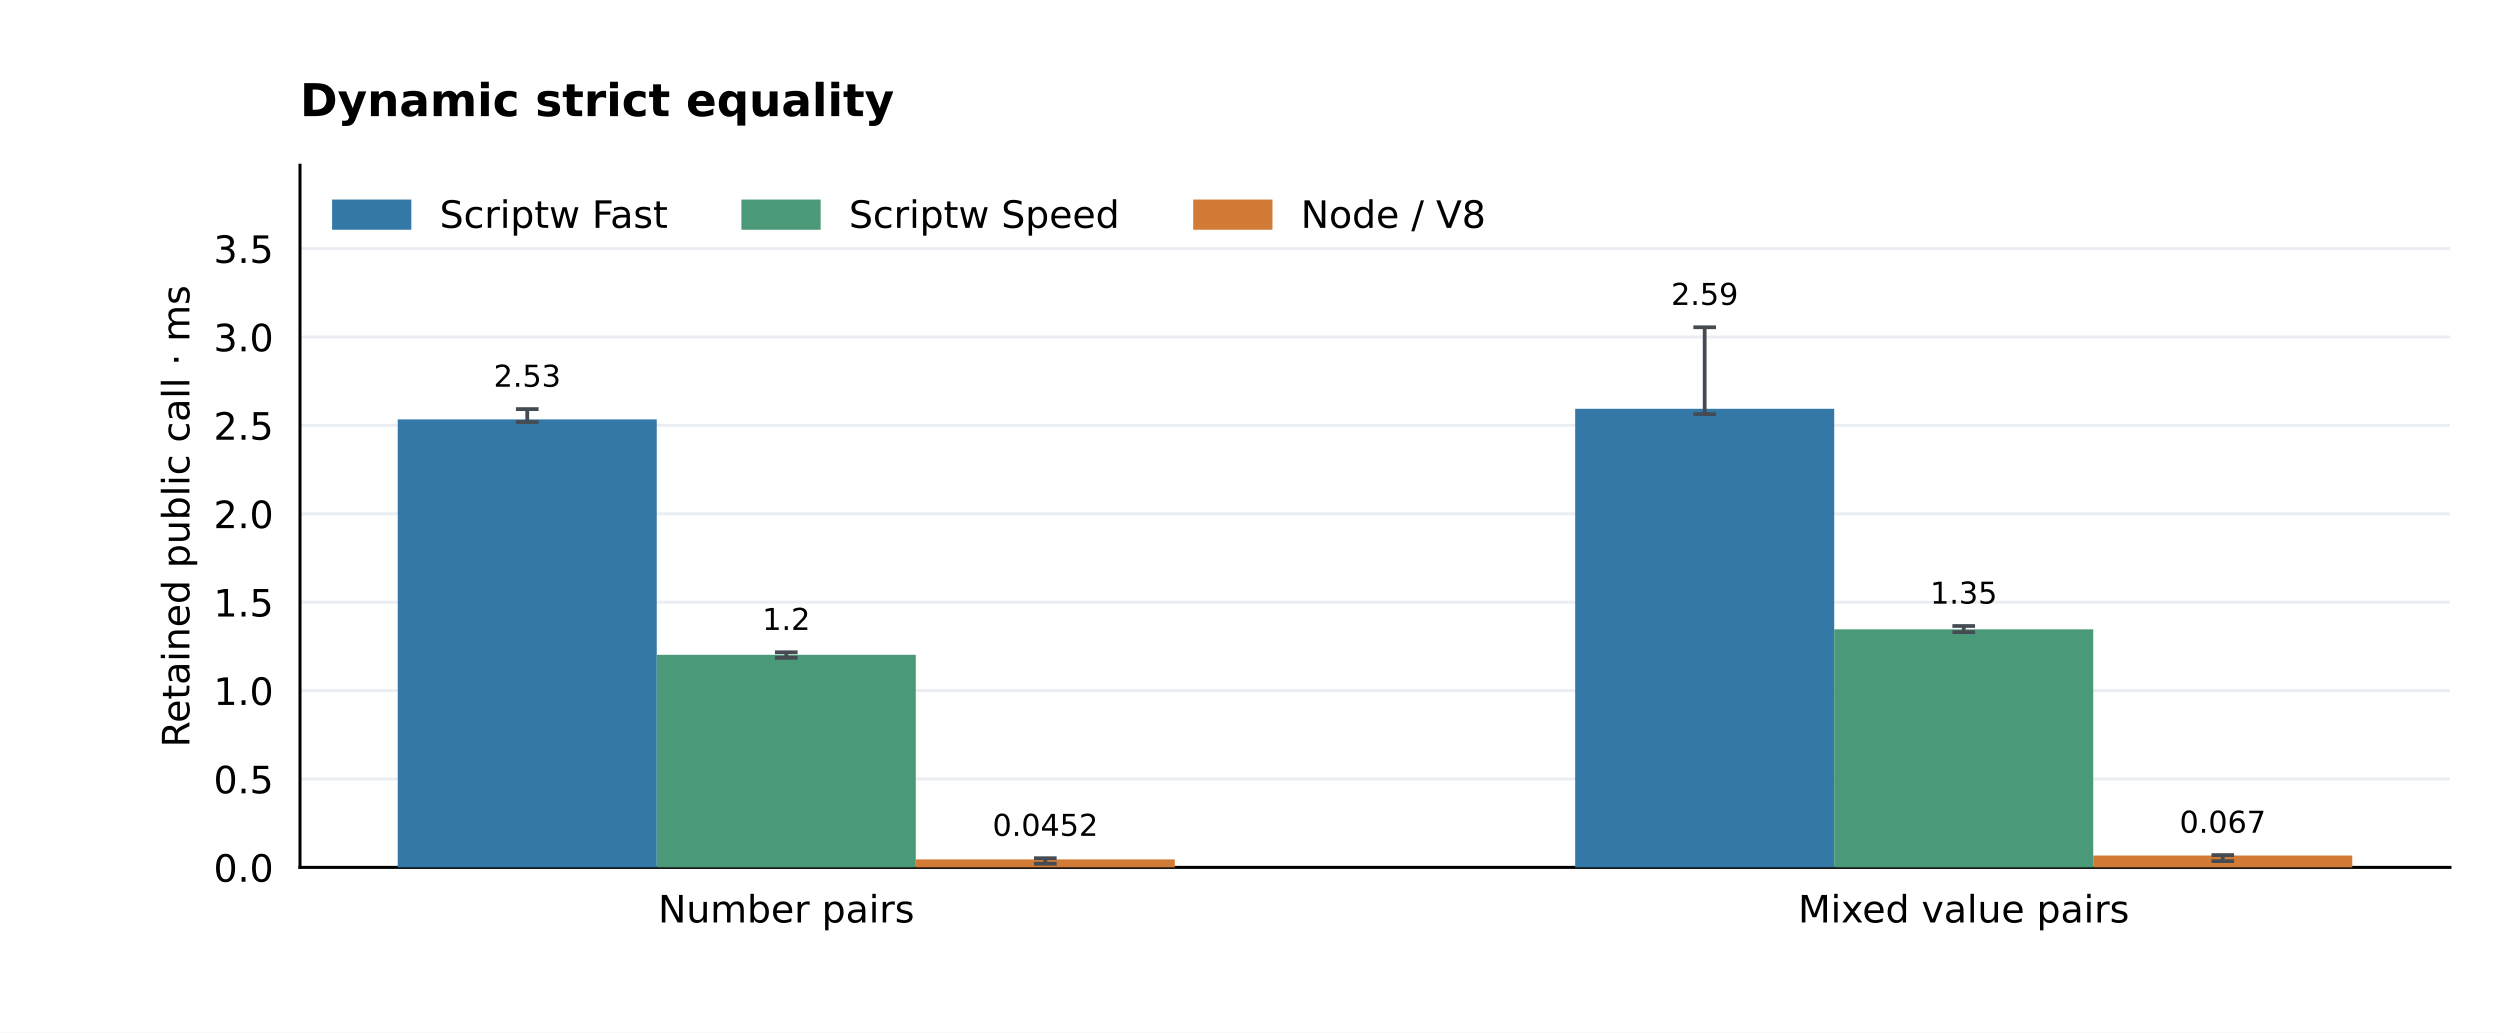
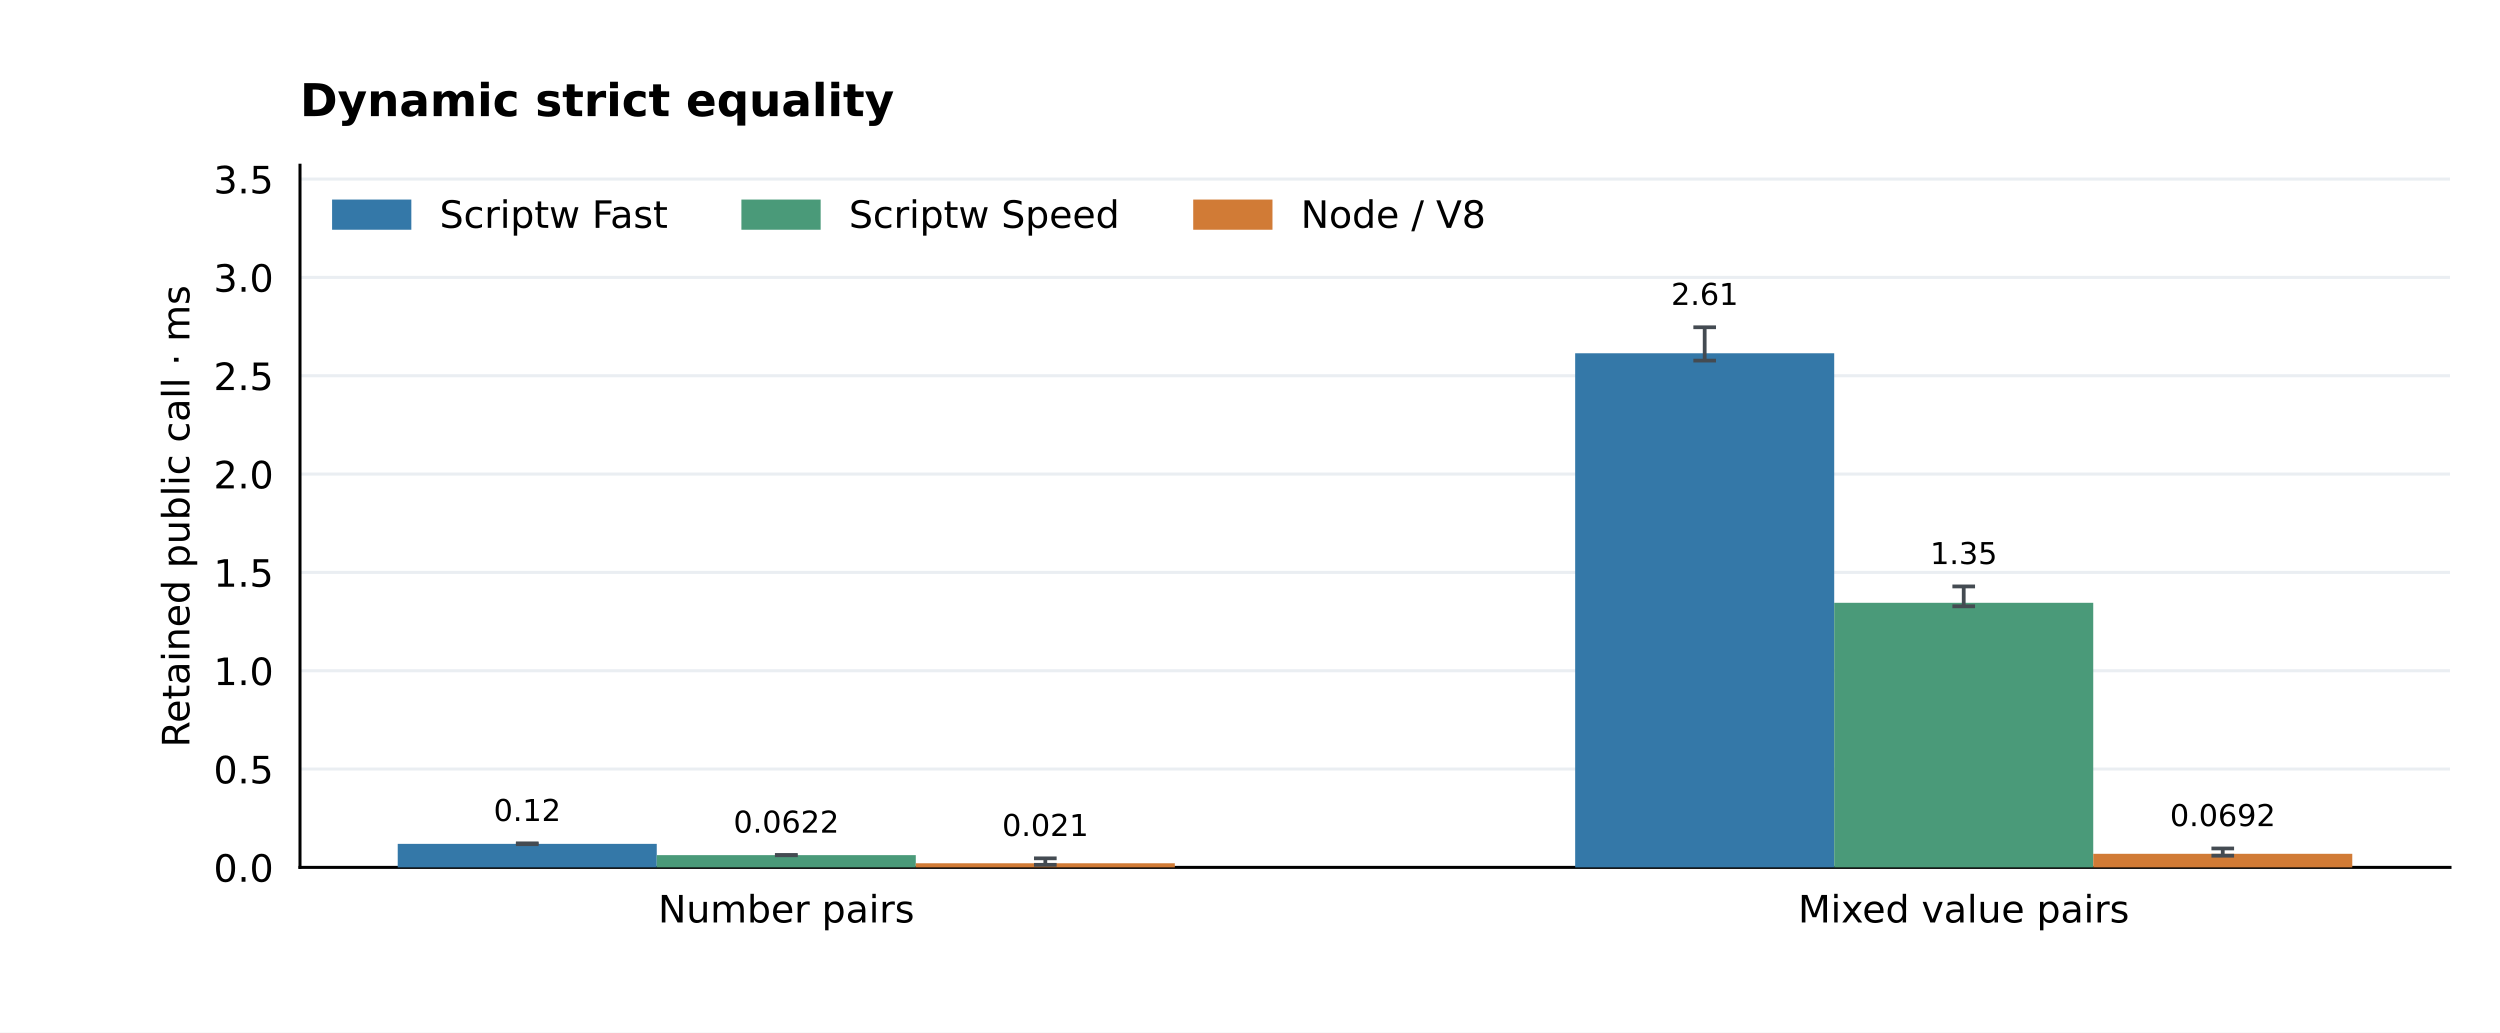
<svg xmlns="http://www.w3.org/2000/svg" xmlns:xlink="http://www.w3.org/1999/xlink" width="662.4pt" height="273.6pt" viewBox="0 0 662.4 273.6" version="1.1">
  <defs>
    <style type="text/css">*{stroke-linejoin: round; stroke-linecap: butt}</style>
  </defs>
  <g id="figure_1">
    <g id="patch_1">
      <path d="M 0 273.6 L 662.4 273.6 L 662.4 0 L 0 0 z " style="fill: #ffffff" />
    </g>
    <g id="axes_1">
      <g id="patch_2">
        <path d="M 79.488 229.824 L 649.152 229.824 L 649.152 43.776 L 79.488 43.776 z " style="fill: #ffffff" />
      </g>
      <g id="matplotlib.axis_1">
        <g id="xtick_1">
          <g id="line2d_1" />
          <g id="text_1">
            <text style="font-size: 10px; font-family: 'DejaVu Sans'; text-anchor: middle" x="208.333" y="244.422" transform="rotate(-0 208.3331 244.4224)">Number pairs</text>
          </g>
        </g>
        <g id="xtick_2">
          <g id="line2d_2" />
          <g id="text_2">
            <text style="font-size: 10px; font-family: 'DejaVu Sans'; text-anchor: middle" x="520.307" y="244.422" transform="rotate(-0 520.3069 244.4224)">Mixed value pairs</text>
          </g>
        </g>
      </g>
      <g id="matplotlib.axis_2">
        <g id="ytick_1">
          <g id="line2d_3">
            <path d="M 79.488 229.824 L 649.152 229.824 " clip-path="url(#p66f451692c)" style="fill: none; stroke: #eaeef2; stroke-width: 0.8; stroke-linecap: square" />
          </g>
          <g id="line2d_4" />
          <g id="text_3">
            <text style="font-size: 10px; font-family: 'DejaVu Sans'; text-anchor: end" x="72.488" y="233.623" transform="rotate(-0 72.488 233.6228)">0.0</text>
          </g>
        </g>
        <g id="ytick_2">
          <g id="line2d_5">
-             <path d="M 79.488 206.401 L 649.152 206.401 " clip-path="url(#p66f451692c)" style="fill: none; stroke: #eaeef2; stroke-width: 0.8; stroke-linecap: square" />
+             <path d="M 79.488 203.77 L 649.152 203.77 " clip-path="url(#p66f451692c)" style="fill: none; stroke: #eaeef2; stroke-width: 0.8; stroke-linecap: square" />
          </g>
          <g id="line2d_6" />
          <g id="text_4">
-             <text style="font-size: 10px; font-family: 'DejaVu Sans'; text-anchor: end" x="72.488" y="210.2" transform="rotate(-0 72.488 210.1995)">0.5</text>
+             <text style="font-size: 10px; font-family: 'DejaVu Sans'; text-anchor: end" x="72.488" y="207.569" transform="rotate(-0 72.488 207.5689)">0.5</text>
          </g>
        </g>
        <g id="ytick_3">
          <g id="line2d_7">
-             <path d="M 79.488 182.977 L 649.152 182.977 " clip-path="url(#p66f451692c)" style="fill: none; stroke: #eaeef2; stroke-width: 0.8; stroke-linecap: square" />
+             <path d="M 79.488 177.716 L 649.152 177.716 " clip-path="url(#p66f451692c)" style="fill: none; stroke: #eaeef2; stroke-width: 0.8; stroke-linecap: square" />
          </g>
          <g id="line2d_8" />
          <g id="text_5">
-             <text style="font-size: 10px; font-family: 'DejaVu Sans'; text-anchor: end" x="72.488" y="186.776" transform="rotate(-0 72.488 186.7762)">1.0</text>
+             <text style="font-size: 10px; font-family: 'DejaVu Sans'; text-anchor: end" x="72.488" y="181.515" transform="rotate(-0 72.488 181.5149)">1.0</text>
          </g>
        </g>
        <g id="ytick_4">
          <g id="line2d_9">
-             <path d="M 79.488 159.554 L 649.152 159.554 " clip-path="url(#p66f451692c)" style="fill: none; stroke: #eaeef2; stroke-width: 0.8; stroke-linecap: square" />
+             <path d="M 79.488 151.662 L 649.152 151.662 " clip-path="url(#p66f451692c)" style="fill: none; stroke: #eaeef2; stroke-width: 0.8; stroke-linecap: square" />
          </g>
          <g id="line2d_10" />
          <g id="text_6">
-             <text style="font-size: 10px; font-family: 'DejaVu Sans'; text-anchor: end" x="72.488" y="163.353" transform="rotate(-0 72.488 163.3529)">1.5</text>
+             <text style="font-size: 10px; font-family: 'DejaVu Sans'; text-anchor: end" x="72.488" y="155.461" transform="rotate(-0 72.488 155.461)">1.5</text>
          </g>
        </g>
        <g id="ytick_5">
          <g id="line2d_11">
-             <path d="M 79.488 136.131 L 649.152 136.131 " clip-path="url(#p66f451692c)" style="fill: none; stroke: #eaeef2; stroke-width: 0.8; stroke-linecap: square" />
+             <path d="M 79.488 125.608 L 649.152 125.608 " clip-path="url(#p66f451692c)" style="fill: none; stroke: #eaeef2; stroke-width: 0.8; stroke-linecap: square" />
          </g>
          <g id="line2d_12" />
          <g id="text_7">
-             <text style="font-size: 10px; font-family: 'DejaVu Sans'; text-anchor: end" x="72.488" y="139.93" transform="rotate(-0 72.488 139.9297)">2.0</text>
+             <text style="font-size: 10px; font-family: 'DejaVu Sans'; text-anchor: end" x="72.488" y="129.407" transform="rotate(-0 72.488 129.4071)">2.0</text>
          </g>
        </g>
        <g id="ytick_6">
          <g id="line2d_13">
-             <path d="M 79.488 112.708 L 649.152 112.708 " clip-path="url(#p66f451692c)" style="fill: none; stroke: #eaeef2; stroke-width: 0.8; stroke-linecap: square" />
+             <path d="M 79.488 99.554 L 649.152 99.554 " clip-path="url(#p66f451692c)" style="fill: none; stroke: #eaeef2; stroke-width: 0.8; stroke-linecap: square" />
          </g>
          <g id="line2d_14" />
          <g id="text_8">
-             <text style="font-size: 10px; font-family: 'DejaVu Sans'; text-anchor: end" x="72.488" y="116.506" transform="rotate(-0 72.488 116.5064)">2.5</text>
+             <text style="font-size: 10px; font-family: 'DejaVu Sans'; text-anchor: end" x="72.488" y="103.353" transform="rotate(-0 72.488 103.3531)">2.5</text>
          </g>
        </g>
        <g id="ytick_7">
          <g id="line2d_15">
-             <path d="M 79.488 89.284 L 649.152 89.284 " clip-path="url(#p66f451692c)" style="fill: none; stroke: #eaeef2; stroke-width: 0.8; stroke-linecap: square" />
+             <path d="M 79.488 73.5 L 649.152 73.5 " clip-path="url(#p66f451692c)" style="fill: none; stroke: #eaeef2; stroke-width: 0.8; stroke-linecap: square" />
          </g>
          <g id="line2d_16" />
          <g id="text_9">
-             <text style="font-size: 10px; font-family: 'DejaVu Sans'; text-anchor: end" x="72.488" y="93.083" transform="rotate(-0 72.488 93.08306)">3.0</text>
+             <text style="font-size: 10px; font-family: 'DejaVu Sans'; text-anchor: end" x="72.488" y="77.299" transform="rotate(-0 72.488 77.29916)">3.0</text>
          </g>
        </g>
        <g id="ytick_8">
          <g id="line2d_17">
-             <path d="M 79.488 65.861 L 649.152 65.861 " clip-path="url(#p66f451692c)" style="fill: none; stroke: #eaeef2; stroke-width: 0.8; stroke-linecap: square" />
+             <path d="M 79.488 47.446 L 649.152 47.446 " clip-path="url(#p66f451692c)" style="fill: none; stroke: #eaeef2; stroke-width: 0.8; stroke-linecap: square" />
          </g>
          <g id="line2d_18" />
          <g id="text_10">
-             <text style="font-size: 10px; font-family: 'DejaVu Sans'; text-anchor: end" x="72.488" y="69.66" transform="rotate(-0 72.488 69.65977)">3.5</text>
+             <text style="font-size: 10px; font-family: 'DejaVu Sans'; text-anchor: end" x="72.488" y="51.245" transform="rotate(-0 72.488 51.24522)">3.5</text>
          </g>
        </g>
        <g id="text_11">
          <text style="font-size: 10px; font-family: 'DejaVu Sans'; text-anchor: middle" x="50.183" y="136.8" transform="rotate(-90 50.18253 136.8)">Retained public call · ms</text>
        </g>
      </g>
      <g id="patch_3">
        <path d="M 79.488 229.824 L 79.488 43.776 " style="fill: none; stroke: #000000; stroke-width: 0.8; stroke-linejoin: miter; stroke-linecap: square" />
      </g>
      <g id="patch_4">
        <path d="M 79.488 229.824 L 649.152 229.824 " style="fill: none; stroke: #000000; stroke-width: 0.8; stroke-linejoin: miter; stroke-linecap: square" />
      </g>
      <g id="patch_5">
-         <path d="M 105.382 229.824 L 174.016 229.824 L 174.016 111.131 L 105.382 111.131 z " clip-path="url(#p66f451692c)" style="fill: #3478a8" />
+         <path d="M 105.382 229.824 L 174.016 229.824 L 174.016 223.588 L 105.382 223.588 z " clip-path="url(#p66f451692c)" style="fill: #3478a8" />
      </g>
      <g id="text_12">
-         <text style="font-size: 8px; font-family: 'DejaVu Sans'; text-anchor: middle" x="139.699" y="102.472" transform="rotate(-0 139.6989 102.4722)">2.53</text>
+         <text style="font-size: 8px; font-family: 'DejaVu Sans'; text-anchor: middle" x="139.699" y="217.537" transform="rotate(-0 139.6989 217.5365)">0.12</text>
      </g>
      <g id="patch_6">
-         <path d="M 417.356 229.824 L 485.99 229.824 L 485.99 108.315 L 417.356 108.315 z " clip-path="url(#p66f451692c)" style="fill: #3478a8" />
+         <path d="M 417.356 229.824 L 485.99 229.824 L 485.99 93.607 L 417.356 93.607 z " clip-path="url(#p66f451692c)" style="fill: #3478a8" />
      </g>
      <g id="text_13">
-         <text style="font-size: 8px; font-family: 'DejaVu Sans'; text-anchor: middle" x="451.673" y="80.788" transform="rotate(-0 451.6726 80.78828)">2.59</text>
+         <text style="font-size: 8px; font-family: 'DejaVu Sans'; text-anchor: middle" x="451.673" y="80.788" transform="rotate(-0 451.6726 80.78828)">2.61</text>
      </g>
      <g id="patch_7">
-         <path d="M 174.016 229.824 L 242.65 229.824 L 242.65 173.5 L 174.016 173.5 z " clip-path="url(#p66f451692c)" style="fill: #4a9a79" />
+         <path d="M 174.016 229.824 L 242.65 229.824 L 242.65 226.58 L 174.016 226.58 z " clip-path="url(#p66f451692c)" style="fill: #4a9a79" />
      </g>
      <g id="text_14">
-         <text style="font-size: 8px; font-family: 'DejaVu Sans'; text-anchor: middle" x="208.333" y="166.909" transform="rotate(-0 208.3331 166.9094)">1.2</text>
+         <text style="font-size: 8px; font-family: 'DejaVu Sans'; text-anchor: middle" x="208.333" y="220.626" transform="rotate(-0 208.3331 220.6262)">0.0622</text>
      </g>
      <g id="patch_8">
-         <path d="M 485.99 229.824 L 554.624 229.824 L 554.624 166.754 L 485.99 166.754 z " clip-path="url(#p66f451692c)" style="fill: #4a9a79" />
+         <path d="M 485.99 229.824 L 554.624 229.824 L 554.624 159.71 L 485.99 159.71 z " clip-path="url(#p66f451692c)" style="fill: #4a9a79" />
      </g>
      <g id="text_15">
-         <text style="font-size: 8px; font-family: 'DejaVu Sans'; text-anchor: middle" x="520.307" y="159.94" transform="rotate(-0 520.3069 159.9399)">1.35</text>
+         <text style="font-size: 8px; font-family: 'DejaVu Sans'; text-anchor: middle" x="520.307" y="149.457" transform="rotate(-0 520.3069 149.4574)">1.35</text>
      </g>
      <g id="patch_9">
-         <path d="M 242.65 229.824 L 311.284 229.824 L 311.284 227.706 L 242.65 227.706 z " clip-path="url(#p66f451692c)" style="fill: #d17b36" />
+         <path d="M 242.65 229.824 L 311.284 229.824 L 311.284 228.729 L 242.65 228.729 z " clip-path="url(#p66f451692c)" style="fill: #d17b36" />
      </g>
      <g id="text_16">
-         <text style="font-size: 8px; font-family: 'DejaVu Sans'; text-anchor: middle" x="276.967" y="221.469" transform="rotate(-0 276.9674 221.469)">0.0452</text>
+         <text style="font-size: 8px; font-family: 'DejaVu Sans'; text-anchor: middle" x="276.967" y="221.499" transform="rotate(-0 276.9674 221.499)">0.021</text>
      </g>
      <g id="patch_10">
-         <path d="M 554.624 229.824 L 623.258 229.824 L 623.258 226.686 L 554.624 226.686 z " clip-path="url(#p66f451692c)" style="fill: #d17b36" />
+         <path d="M 554.624 229.824 L 623.258 229.824 L 623.258 226.216 L 554.624 226.216 z " clip-path="url(#p66f451692c)" style="fill: #d17b36" />
      </g>
      <g id="text_17">
-         <text style="font-size: 8px; font-family: 'DejaVu Sans'; text-anchor: middle" x="588.941" y="220.642" transform="rotate(-0 588.9411 220.6424)">0.067</text>
+         <text style="font-size: 8px; font-family: 'DejaVu Sans'; text-anchor: middle" x="588.941" y="218.887" transform="rotate(-0 588.9411 218.8866)">0.0692</text>
      </g>
      <g id="text_18">
        <text style="font-weight: 700; font-size: 12px; font-family: 'DejaVu Sans'; text-anchor: start" x="79.488" y="30.776" transform="rotate(-0 79.488 30.776)">Dynamic strict equality</text>
      </g>
      <g id="LineCollection_1">
-         <path d="M 139.699 111.821 L 139.699 108.394 " clip-path="url(#p66f451692c)" style="fill: none; stroke: #444b52" />
+         <path d="M 139.699 223.672 L 139.699 223.458 " clip-path="url(#p66f451692c)" style="fill: none; stroke: #444b52" />
      </g>
      <g id="line2d_19">
        <defs>
          <path id="m378fa3a401" d="M 3 0 L -3 -0 " style="stroke: #444b52" />
        </defs>
        <g clip-path="url(#p66f451692c)">
-           <use xlink:href="#m378fa3a401" x="139.699" y="111.821" style="fill: #1f77b4; stroke: #444b52" />
+           <use xlink:href="#m378fa3a401" x="139.699" y="223.672" style="fill: #1f77b4; stroke: #444b52" />
        </g>
      </g>
      <g id="line2d_20">
        <g clip-path="url(#p66f451692c)">
-           <use xlink:href="#m378fa3a401" x="139.699" y="108.394" style="fill: #1f77b4; stroke: #444b52" />
+           <use xlink:href="#m378fa3a401" x="139.699" y="223.458" style="fill: #1f77b4; stroke: #444b52" />
        </g>
      </g>
      <g id="LineCollection_2">
-         <path d="M 451.673 109.728 L 451.673 86.71 " clip-path="url(#p66f451692c)" style="fill: none; stroke: #444b52" />
+         <path d="M 451.673 95.544 L 451.673 86.71 " clip-path="url(#p66f451692c)" style="fill: none; stroke: #444b52" />
      </g>
      <g id="line2d_21">
        <g clip-path="url(#p66f451692c)">
-           <use xlink:href="#m378fa3a401" x="451.673" y="109.728" style="fill: #1f77b4; stroke: #444b52" />
+           <use xlink:href="#m378fa3a401" x="451.673" y="95.544" style="fill: #1f77b4; stroke: #444b52" />
        </g>
      </g>
      <g id="line2d_22">
        <g clip-path="url(#p66f451692c)">
          <use xlink:href="#m378fa3a401" x="451.673" y="86.71" style="fill: #1f77b4; stroke: #444b52" />
        </g>
      </g>
      <g id="LineCollection_3">
-         <path d="M 208.333 174.288 L 208.333 172.831 " clip-path="url(#p66f451692c)" style="fill: none; stroke: #444b52" />
+         <path d="M 208.333 226.61 L 208.333 226.548 " clip-path="url(#p66f451692c)" style="fill: none; stroke: #444b52" />
      </g>
      <g id="line2d_23">
        <g clip-path="url(#p66f451692c)">
-           <use xlink:href="#m378fa3a401" x="208.333" y="174.288" style="fill: #1f77b4; stroke: #444b52" />
+           <use xlink:href="#m378fa3a401" x="208.333" y="226.61" style="fill: #1f77b4; stroke: #444b52" />
        </g>
      </g>
      <g id="line2d_24">
        <g clip-path="url(#p66f451692c)">
-           <use xlink:href="#m378fa3a401" x="208.333" y="172.831" style="fill: #1f77b4; stroke: #444b52" />
+           <use xlink:href="#m378fa3a401" x="208.333" y="226.548" style="fill: #1f77b4; stroke: #444b52" />
        </g>
      </g>
      <g id="LineCollection_4">
-         <path d="M 520.307 167.493 L 520.307 165.862 " clip-path="url(#p66f451692c)" style="fill: none; stroke: #444b52" />
+         <path d="M 520.307 160.642 L 520.307 155.379 " clip-path="url(#p66f451692c)" style="fill: none; stroke: #444b52" />
      </g>
      <g id="line2d_25">
        <g clip-path="url(#p66f451692c)">
-           <use xlink:href="#m378fa3a401" x="520.307" y="167.493" style="fill: #1f77b4; stroke: #444b52" />
+           <use xlink:href="#m378fa3a401" x="520.307" y="160.642" style="fill: #1f77b4; stroke: #444b52" />
        </g>
      </g>
      <g id="line2d_26">
        <g clip-path="url(#p66f451692c)">
-           <use xlink:href="#m378fa3a401" x="520.307" y="165.862" style="fill: #1f77b4; stroke: #444b52" />
+           <use xlink:href="#m378fa3a401" x="520.307" y="155.379" style="fill: #1f77b4; stroke: #444b52" />
        </g>
      </g>
      <g id="LineCollection_5">
-         <path d="M 276.967 228.854 L 276.967 227.391 " clip-path="url(#p66f451692c)" style="fill: none; stroke: #444b52" />
+         <path d="M 276.967 229.142 L 276.967 227.421 " clip-path="url(#p66f451692c)" style="fill: none; stroke: #444b52" />
      </g>
      <g id="line2d_27">
        <g clip-path="url(#p66f451692c)">
-           <use xlink:href="#m378fa3a401" x="276.967" y="228.854" style="fill: #1f77b4; stroke: #444b52" />
+           <use xlink:href="#m378fa3a401" x="276.967" y="229.142" style="fill: #1f77b4; stroke: #444b52" />
        </g>
      </g>
      <g id="line2d_28">
        <g clip-path="url(#p66f451692c)">
-           <use xlink:href="#m378fa3a401" x="276.967" y="227.391" style="fill: #1f77b4; stroke: #444b52" />
+           <use xlink:href="#m378fa3a401" x="276.967" y="227.421" style="fill: #1f77b4; stroke: #444b52" />
        </g>
      </g>
      <g id="LineCollection_6">
-         <path d="M 588.941 228.167 L 588.941 226.564 " clip-path="url(#p66f451692c)" style="fill: none; stroke: #444b52" />
+         <path d="M 588.941 226.722 L 588.941 224.808 " clip-path="url(#p66f451692c)" style="fill: none; stroke: #444b52" />
      </g>
      <g id="line2d_29">
        <g clip-path="url(#p66f451692c)">
-           <use xlink:href="#m378fa3a401" x="588.941" y="228.167" style="fill: #1f77b4; stroke: #444b52" />
+           <use xlink:href="#m378fa3a401" x="588.941" y="226.722" style="fill: #1f77b4; stroke: #444b52" />
        </g>
      </g>
      <g id="line2d_30">
        <g clip-path="url(#p66f451692c)">
-           <use xlink:href="#m378fa3a401" x="588.941" y="226.564" style="fill: #1f77b4; stroke: #444b52" />
+           <use xlink:href="#m378fa3a401" x="588.941" y="224.808" style="fill: #1f77b4; stroke: #444b52" />
        </g>
      </g>
      <g id="legend_1">
        <g id="patch_11">
          <path d="M 88.488 60.374 L 108.488 60.374 L 108.488 53.374 L 88.488 53.374 z " style="fill: #3478a8; stroke: #3478a8; stroke-linejoin: miter" />
        </g>
        <g id="text_19">
          <text style="font-size: 10px; font-family: 'DejaVu Sans'; text-anchor: start" x="116.488" y="60.374" transform="rotate(-0 116.488 60.37444)">Scriptw Fast</text>
        </g>
        <g id="patch_12">
          <path d="M 196.941 60.374 L 216.941 60.374 L 216.941 53.374 L 196.941 53.374 z " style="fill: #4a9a79; stroke: #4a9a79; stroke-linejoin: miter" />
        </g>
        <g id="text_20">
          <text style="font-size: 10px; font-family: 'DejaVu Sans'; text-anchor: start" x="224.941" y="60.374" transform="rotate(-0 224.9411 60.37444)">Scriptw Speed</text>
        </g>
        <g id="patch_13">
          <path d="M 316.654 60.374 L 336.654 60.374 L 336.654 53.374 L 316.654 53.374 z " style="fill: #d17b36; stroke: #d17b36; stroke-linejoin: miter" />
        </g>
        <g id="text_21">
          <text style="font-size: 10px; font-family: 'DejaVu Sans'; text-anchor: start" x="344.654" y="60.374" transform="rotate(-0 344.6536 60.37444)">Node / V8</text>
        </g>
      </g>
    </g>
  </g>
  <defs>
    <clipPath id="p66f451692c">
      <rect x="79.488" y="43.776" width="569.664" height="186.048" />
    </clipPath>
  </defs>
</svg>
